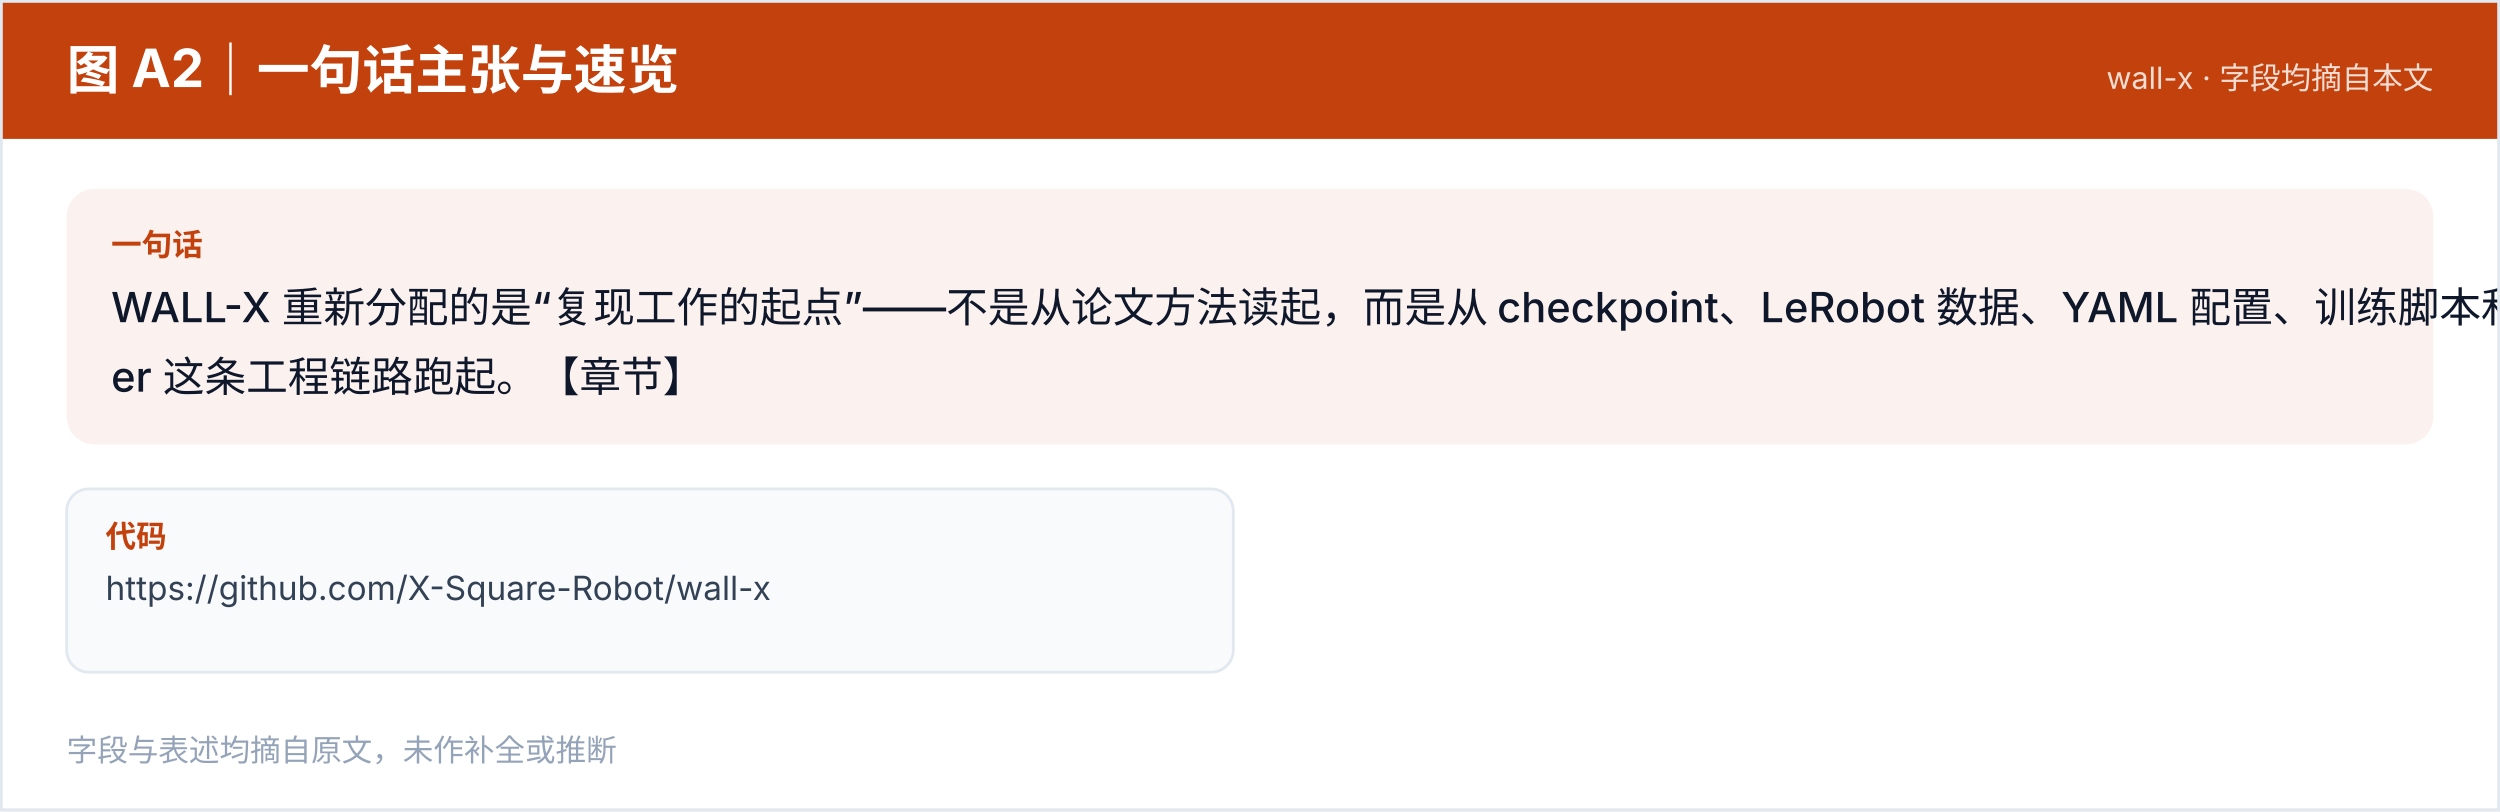
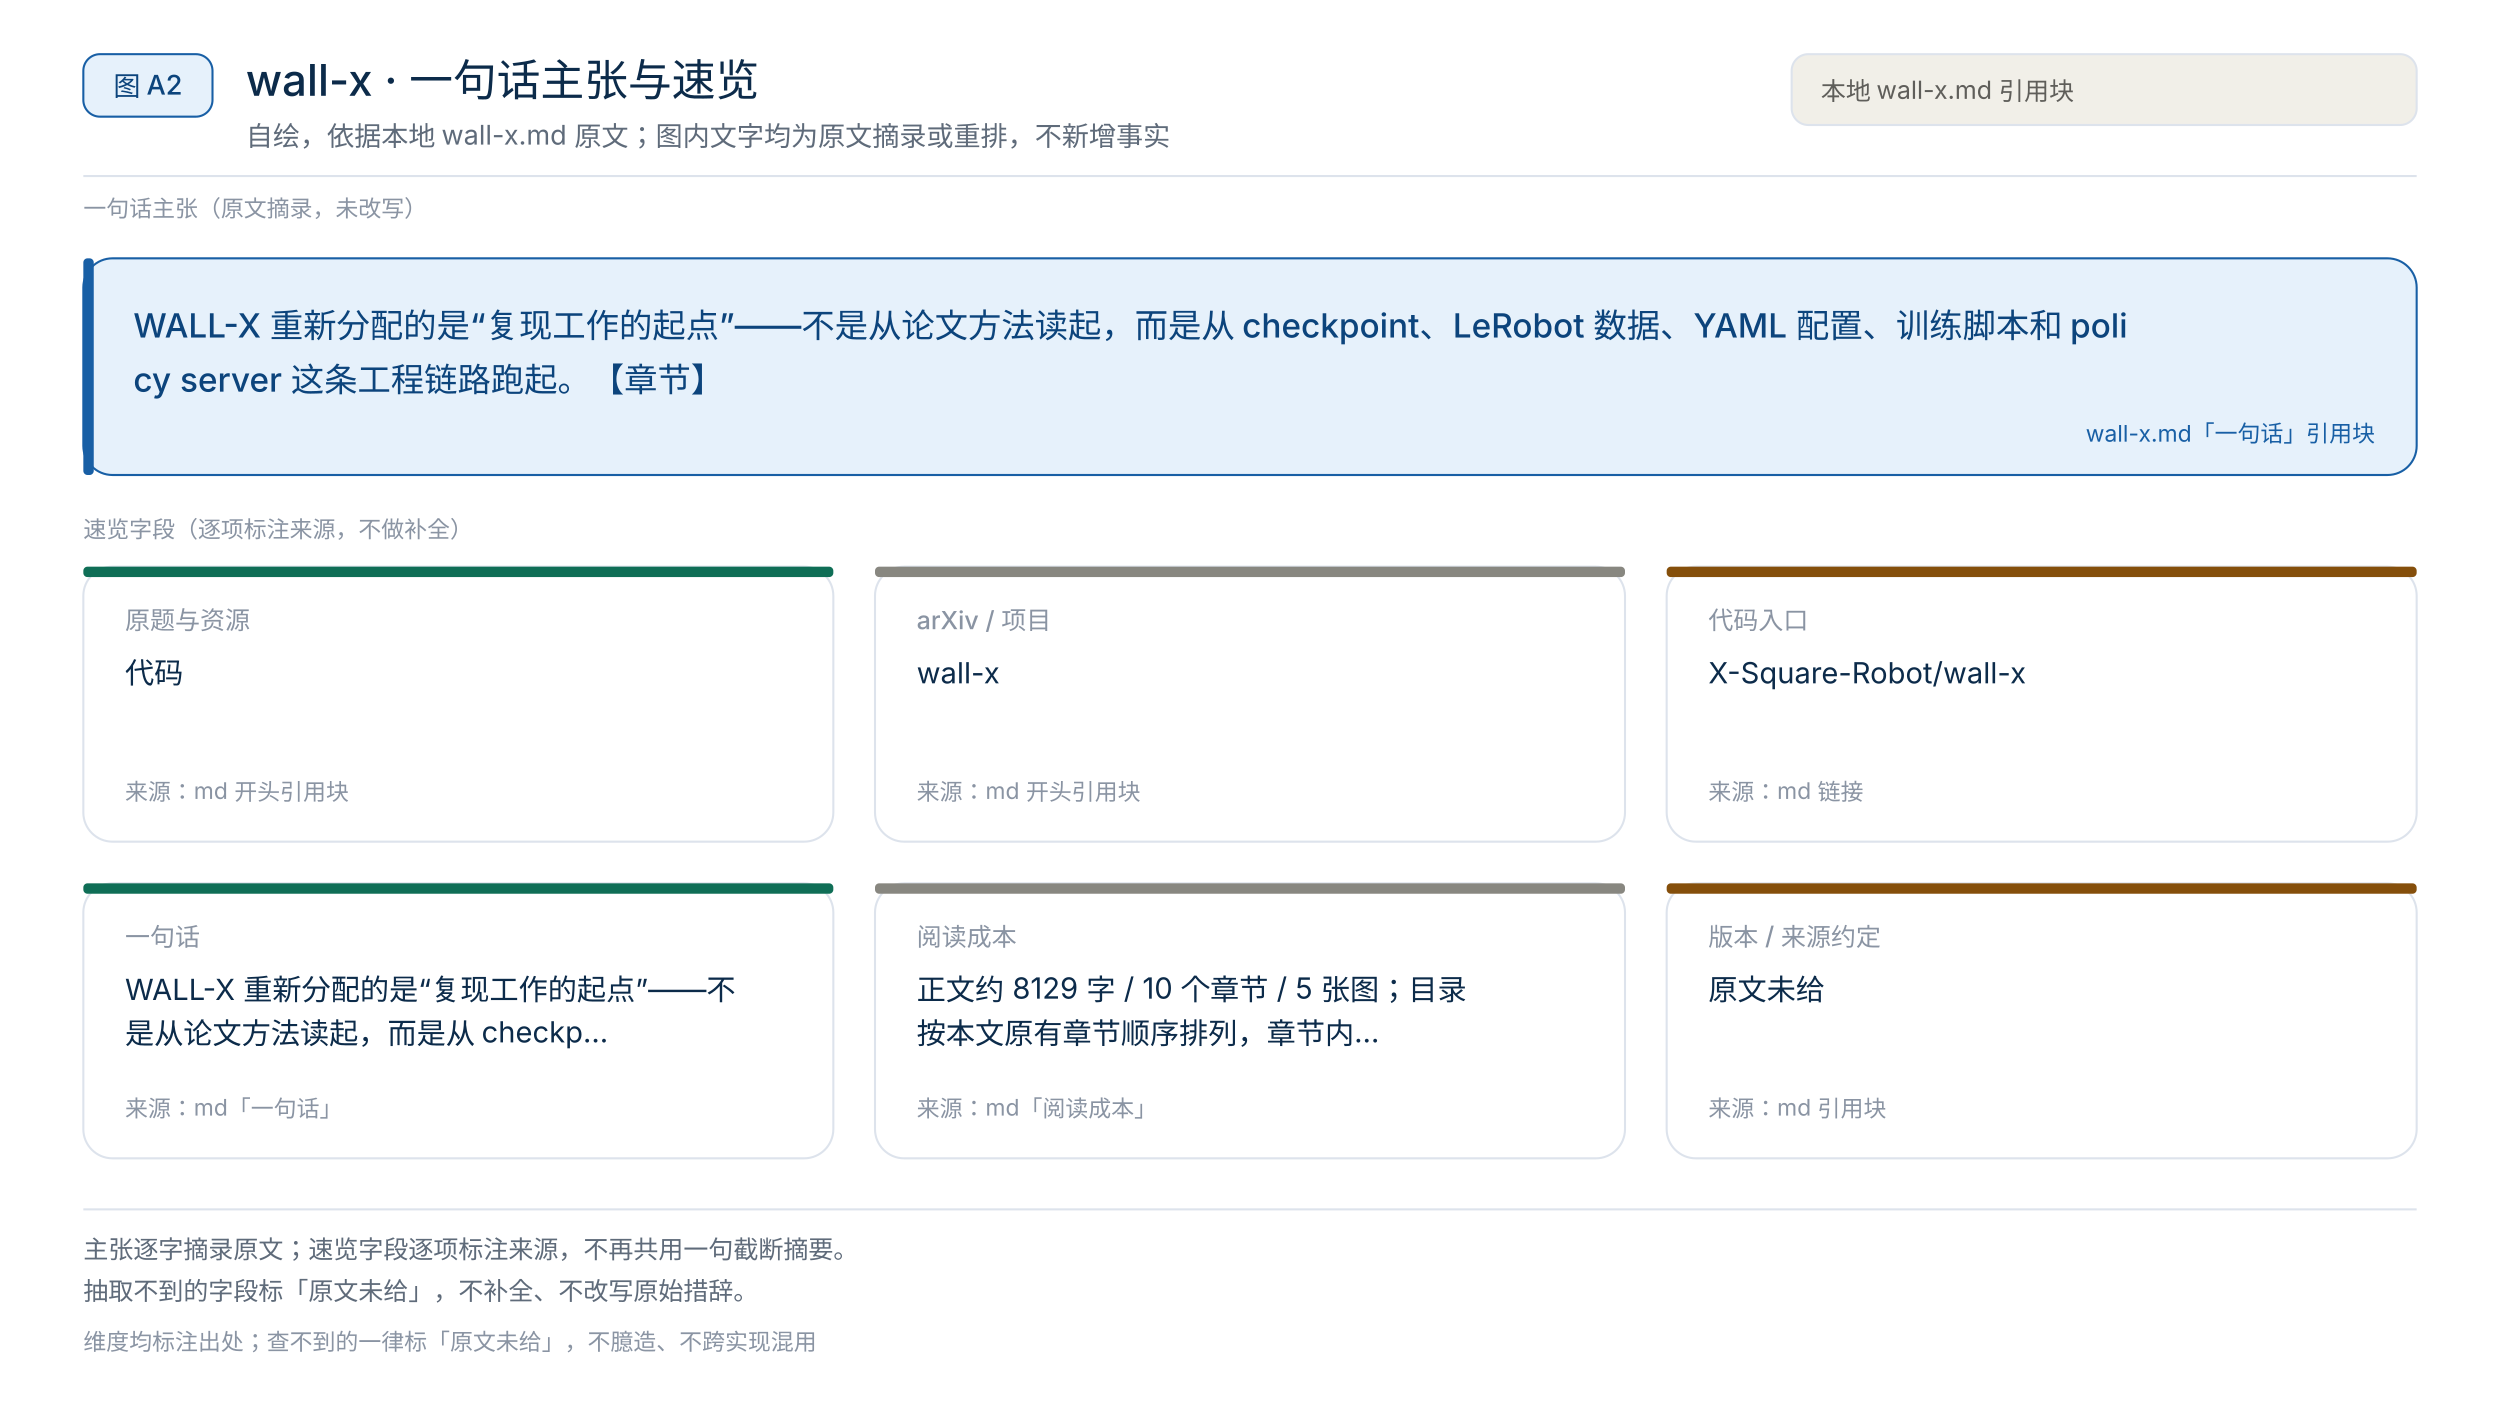
- <svg xmlns="http://www.w3.org/2000/svg" viewBox="0 0 900 292" width="900" height="292" font-family="PingFang SC, -apple-system, BlinkMacSystemFont, Microsoft YaHei, sans-serif">
-   <rect width="900" height="292" fill="#ffffff" />
-   <rect x="0" y="0" width="900" height="50" fill="#c2410c" />
-   <text x="24" y="32" font-size="19" fill="#ffffff" font-weight="700" text-anchor="start">图 A2｜一句话主张与速览</text>
-   <text x="876" y="32" font-size="11" fill="#ffffff" font-weight="400" text-anchor="end" opacity="0.82">wall-x · 字段均摘自本文</text>
-   <rect x="24" y="68" width="852" height="92" rx="10" fill="#c2410c" opacity="0.07" />
-   <text x="40" y="92" font-size="11" fill="#c2410c" font-weight="700" text-anchor="start">一句话</text>
-   <text x="40" y="116" font-size="15" fill="#0f172a" font-weight="500" text-anchor="start">WALL-X 重新分配的是“复现工作的起点”——不是从论文方法读起，而是从 checkpoint、LeRobot 数据、YAML 配置、训练脚本和 policy serv</text>
-   <text x="40" y="141" font-size="15" fill="#0f172a" font-weight="500" text-anchor="start">er 这条工程链路跑起。【章节】</text>
-   <rect x="24" y="176" width="420" height="66" rx="8" fill="#f8fafc" stroke="#e2e8f0" />
-   <text x="38" y="197" font-size="11" fill="#c2410c" font-weight="700" text-anchor="start">代码</text>
-   <text x="38" y="216" font-size="12" fill="#334155" font-weight="400" text-anchor="start">https://github.com/X-Square-Robot/wall-x</text>
-   <text x="24" y="274" font-size="11" fill="#94a3b8" font-weight="400" text-anchor="start">字段与表述均摘自原文，未作补全或推断</text>
-   <rect x="0.5" y="0.5" width="899" height="291" fill="none" stroke="#e2e8f0" />
+ <svg xmlns="http://www.w3.org/2000/svg" width="1200" height="678" viewBox="0 0 1200 678" role="img">
+   <defs>
+     <marker id="arrow" viewBox="0 0 10 10" refX="8" refY="5" markerWidth="6" markerHeight="6" orient="auto-start-reverse">
+       <path d="M2 1L8 5L2 9" fill="none" stroke="#185FA5" stroke-width="1.6" stroke-linecap="round" stroke-linejoin="round" />
+     </marker>
+   </defs>
+   <rect x="0" y="0" width="1200" height="678" rx="0" fill="#FFFFFF" stroke="#FFFFFF" stroke-width="1" />
+   <text x="118" y="46" font-family="-apple-system,BlinkMacSystemFont,'PingFang SC','Microsoft YaHei',sans-serif" font-size="21" font-weight="500" fill="#0C2B4A" text-anchor="start">wall-x · 一句话主张与速览</text>
+   <text x="118" y="70" font-family="-apple-system,BlinkMacSystemFont,'PingFang SC','Microsoft YaHei',sans-serif" font-size="13" font-weight="400" fill="#5F6B7A" text-anchor="start">自绘，依据本地 wall-x.md 原文；图内文字均为原文摘录或重排，不新增事实</text>
+   <rect x="40" y="84" width="1120" height="1" rx="0" fill="#DDE3EC" stroke="#DDE3EC" stroke-width="0" />
+   <rect x="860" y="26" width="300" height="34" rx="8" fill="#F1EFE8" stroke="#DDE3EC" stroke-width="1" />
+   <text x="874" y="48" font-family="-apple-system,BlinkMacSystemFont,'PingFang SC','Microsoft YaHei',sans-serif" font-size="12" font-weight="400" fill="#5F5E5A" text-anchor="start">本地 wall-x.md 引用块</text>
+   <rect x="40" y="26" width="62" height="30" rx="8" fill="#E6F1FB" stroke="#185FA5" stroke-width="1" />
+   <text x="71" y="46" font-family="-apple-system,BlinkMacSystemFont,'PingFang SC','Microsoft YaHei',sans-serif" font-size="13" font-weight="500" fill="#0C447C" text-anchor="middle">图 A2</text>
+   <text x="40" y="104" font-family="-apple-system,BlinkMacSystemFont,'PingFang SC','Microsoft YaHei',sans-serif" font-size="11" font-weight="400" fill="#8A94A3" text-anchor="start">一句话主张（原文摘录，未改写）</text>
+   <rect x="40" y="124" width="1120" height="104" rx="14" fill="#E6F1FB" stroke="#185FA5" stroke-width="1" />
+   <rect x="40" y="124" width="5" height="104" rx="2" fill="#185FA5" stroke="#185FA5" stroke-width="0" />
+   <text x="64" y="162" font-family="-apple-system,BlinkMacSystemFont,'PingFang SC','Microsoft YaHei',sans-serif" font-size="16" font-weight="500" fill="#0C447C" text-anchor="start">WALL-X 重新分配的是“复现工作的起点”——不是从论文方法读起，而是从 checkpoint、LeRobot 数据、YAML 配置、训练脚本和 poli</text>
+   <text x="64" y="188" font-family="-apple-system,BlinkMacSystemFont,'PingFang SC','Microsoft YaHei',sans-serif" font-size="16" font-weight="500" fill="#0C447C" text-anchor="start">cy server 这条工程链路跑起。【章节】</text>
+   <text x="1140" y="212" font-family="-apple-system,BlinkMacSystemFont,'PingFang SC','Microsoft YaHei',sans-serif" font-size="11" font-weight="400" fill="#185FA5" text-anchor="end">wall-x.md「一句话」引用块</text>
+   <text x="40" y="258" font-family="-apple-system,BlinkMacSystemFont,'PingFang SC','Microsoft YaHei',sans-serif" font-size="11" font-weight="400" fill="#8A94A3" text-anchor="start">速览字段（逐项标注来源，不做补全）</text>
+   <rect x="40" y="272" width="360" height="132" rx="14" fill="#FFFFFF" stroke="#DDE3EC" stroke-width="1" />
+   <rect x="40" y="272" width="360" height="5" rx="2" fill="#0F6E56" stroke="#0F6E56" stroke-width="0" />
+   <text x="60" y="302" font-family="-apple-system,BlinkMacSystemFont,'PingFang SC','Microsoft YaHei',sans-serif" font-size="12" font-weight="500" fill="#8A94A3" text-anchor="start">原题与资源</text>
+   <text x="60" y="328" font-family="-apple-system,BlinkMacSystemFont,'PingFang SC','Microsoft YaHei',sans-serif" font-size="14" font-weight="400" fill="#0C2B4A" text-anchor="start">代码</text>
+   <text x="60" y="384" font-family="-apple-system,BlinkMacSystemFont,'PingFang SC','Microsoft YaHei',sans-serif" font-size="11" font-weight="400" fill="#8A94A3" text-anchor="start">来源：md 开头引用块</text>
+   <rect x="420" y="272" width="360" height="132" rx="14" fill="#FFFFFF" stroke="#DDE3EC" stroke-width="1" />
+   <rect x="420" y="272" width="360" height="5" rx="2" fill="#888780" stroke="#888780" stroke-width="0" />
+   <text x="440" y="302" font-family="-apple-system,BlinkMacSystemFont,'PingFang SC','Microsoft YaHei',sans-serif" font-size="12" font-weight="500" fill="#8A94A3" text-anchor="start">arXiv / 项目</text>
+   <text x="440" y="328" font-family="-apple-system,BlinkMacSystemFont,'PingFang SC','Microsoft YaHei',sans-serif" font-size="14" font-weight="400" fill="#0C2B4A" text-anchor="start">wall-x</text>
+   <text x="440" y="384" font-family="-apple-system,BlinkMacSystemFont,'PingFang SC','Microsoft YaHei',sans-serif" font-size="11" font-weight="400" fill="#8A94A3" text-anchor="start">来源：md 开头引用块</text>
+   <rect x="800" y="272" width="360" height="132" rx="14" fill="#FFFFFF" stroke="#DDE3EC" stroke-width="1" />
+   <rect x="800" y="272" width="360" height="5" rx="2" fill="#854F0B" stroke="#854F0B" stroke-width="0" />
+   <text x="820" y="302" font-family="-apple-system,BlinkMacSystemFont,'PingFang SC','Microsoft YaHei',sans-serif" font-size="12" font-weight="500" fill="#8A94A3" text-anchor="start">代码入口</text>
+   <text x="820" y="328" font-family="-apple-system,BlinkMacSystemFont,'PingFang SC','Microsoft YaHei',sans-serif" font-size="14" font-weight="400" fill="#0C2B4A" text-anchor="start">X-Square-Robot/wall-x</text>
+   <text x="820" y="384" font-family="-apple-system,BlinkMacSystemFont,'PingFang SC','Microsoft YaHei',sans-serif" font-size="11" font-weight="400" fill="#8A94A3" text-anchor="start">来源：md 链接</text>
+   <rect x="40" y="424" width="360" height="132" rx="14" fill="#FFFFFF" stroke="#DDE3EC" stroke-width="1" />
+   <rect x="40" y="424" width="360" height="5" rx="2" fill="#0F6E56" stroke="#0F6E56" stroke-width="0" />
+   <text x="60" y="454" font-family="-apple-system,BlinkMacSystemFont,'PingFang SC','Microsoft YaHei',sans-serif" font-size="12" font-weight="500" fill="#8A94A3" text-anchor="start">一句话</text>
+   <text x="60" y="480" font-family="-apple-system,BlinkMacSystemFont,'PingFang SC','Microsoft YaHei',sans-serif" font-size="14" font-weight="400" fill="#0C2B4A" text-anchor="start">WALL-X 重新分配的是“复现工作的起点”——不</text>
+   <text x="60" y="501" font-family="-apple-system,BlinkMacSystemFont,'PingFang SC','Microsoft YaHei',sans-serif" font-size="14" font-weight="400" fill="#0C2B4A" text-anchor="start">是从论文方法读起，而是从 checkp…</text>
+   <text x="60" y="536" font-family="-apple-system,BlinkMacSystemFont,'PingFang SC','Microsoft YaHei',sans-serif" font-size="11" font-weight="400" fill="#8A94A3" text-anchor="start">来源：md「一句话」</text>
+   <rect x="420" y="424" width="360" height="132" rx="14" fill="#FFFFFF" stroke="#DDE3EC" stroke-width="1" />
+   <rect x="420" y="424" width="360" height="5" rx="2" fill="#888780" stroke="#888780" stroke-width="0" />
+   <text x="440" y="454" font-family="-apple-system,BlinkMacSystemFont,'PingFang SC','Microsoft YaHei',sans-serif" font-size="12" font-weight="500" fill="#8A94A3" text-anchor="start">阅读成本</text>
+   <text x="440" y="480" font-family="-apple-system,BlinkMacSystemFont,'PingFang SC','Microsoft YaHei',sans-serif" font-size="14" font-weight="400" fill="#0C2B4A" text-anchor="start">正文约 8129 字 / 10 个章节 / 5 张图；目录</text>
+   <text x="440" y="501" font-family="-apple-system,BlinkMacSystemFont,'PingFang SC','Microsoft YaHei',sans-serif" font-size="14" font-weight="400" fill="#0C2B4A" text-anchor="start">按本文原有章节顺序排列，章节内…</text>
+   <text x="440" y="536" font-family="-apple-system,BlinkMacSystemFont,'PingFang SC','Microsoft YaHei',sans-serif" font-size="11" font-weight="400" fill="#8A94A3" text-anchor="start">来源：md「阅读成本」</text>
+   <rect x="800" y="424" width="360" height="132" rx="14" fill="#FFFFFF" stroke="#DDE3EC" stroke-width="1" />
+   <rect x="800" y="424" width="360" height="5" rx="2" fill="#854F0B" stroke="#854F0B" stroke-width="0" />
+   <text x="820" y="454" font-family="-apple-system,BlinkMacSystemFont,'PingFang SC','Microsoft YaHei',sans-serif" font-size="12" font-weight="500" fill="#8A94A3" text-anchor="start">版本 / 来源约定</text>
+   <text x="820" y="480" font-family="-apple-system,BlinkMacSystemFont,'PingFang SC','Microsoft YaHei',sans-serif" font-size="14" font-weight="400" fill="#0C2B4A" text-anchor="start">原文未给</text>
+   <text x="820" y="536" font-family="-apple-system,BlinkMacSystemFont,'PingFang SC','Microsoft YaHei',sans-serif" font-size="11" font-weight="400" fill="#8A94A3" text-anchor="start">来源：md 引用块</text>
+   <rect x="40" y="580" width="1120" height="1" rx="0" fill="#DDE3EC" stroke="#DDE3EC" stroke-width="0" />
+   <text x="40" y="604" font-family="-apple-system,BlinkMacSystemFont,'PingFang SC','Microsoft YaHei',sans-serif" font-size="12" font-weight="400" fill="#5F6B7A" text-anchor="start">主张逐字摘录原文；速览字段逐项标注来源，不再共用一句截断摘要。</text>
+   <text x="40" y="624" font-family="-apple-system,BlinkMacSystemFont,'PingFang SC','Microsoft YaHei',sans-serif" font-size="12" font-weight="400" fill="#5F6B7A" text-anchor="start">抽取不到的字段标「原文未给」，不补全、不改写原始措辞。</text>
+   <text x="40" y="648" font-family="-apple-system,BlinkMacSystemFont,'PingFang SC','Microsoft YaHei',sans-serif" font-size="11" font-weight="400" fill="#8A94A3" text-anchor="start">维度均标注出处；查不到的一律标「原文未给」，不臆造、不跨实现混用</text>
</svg>
